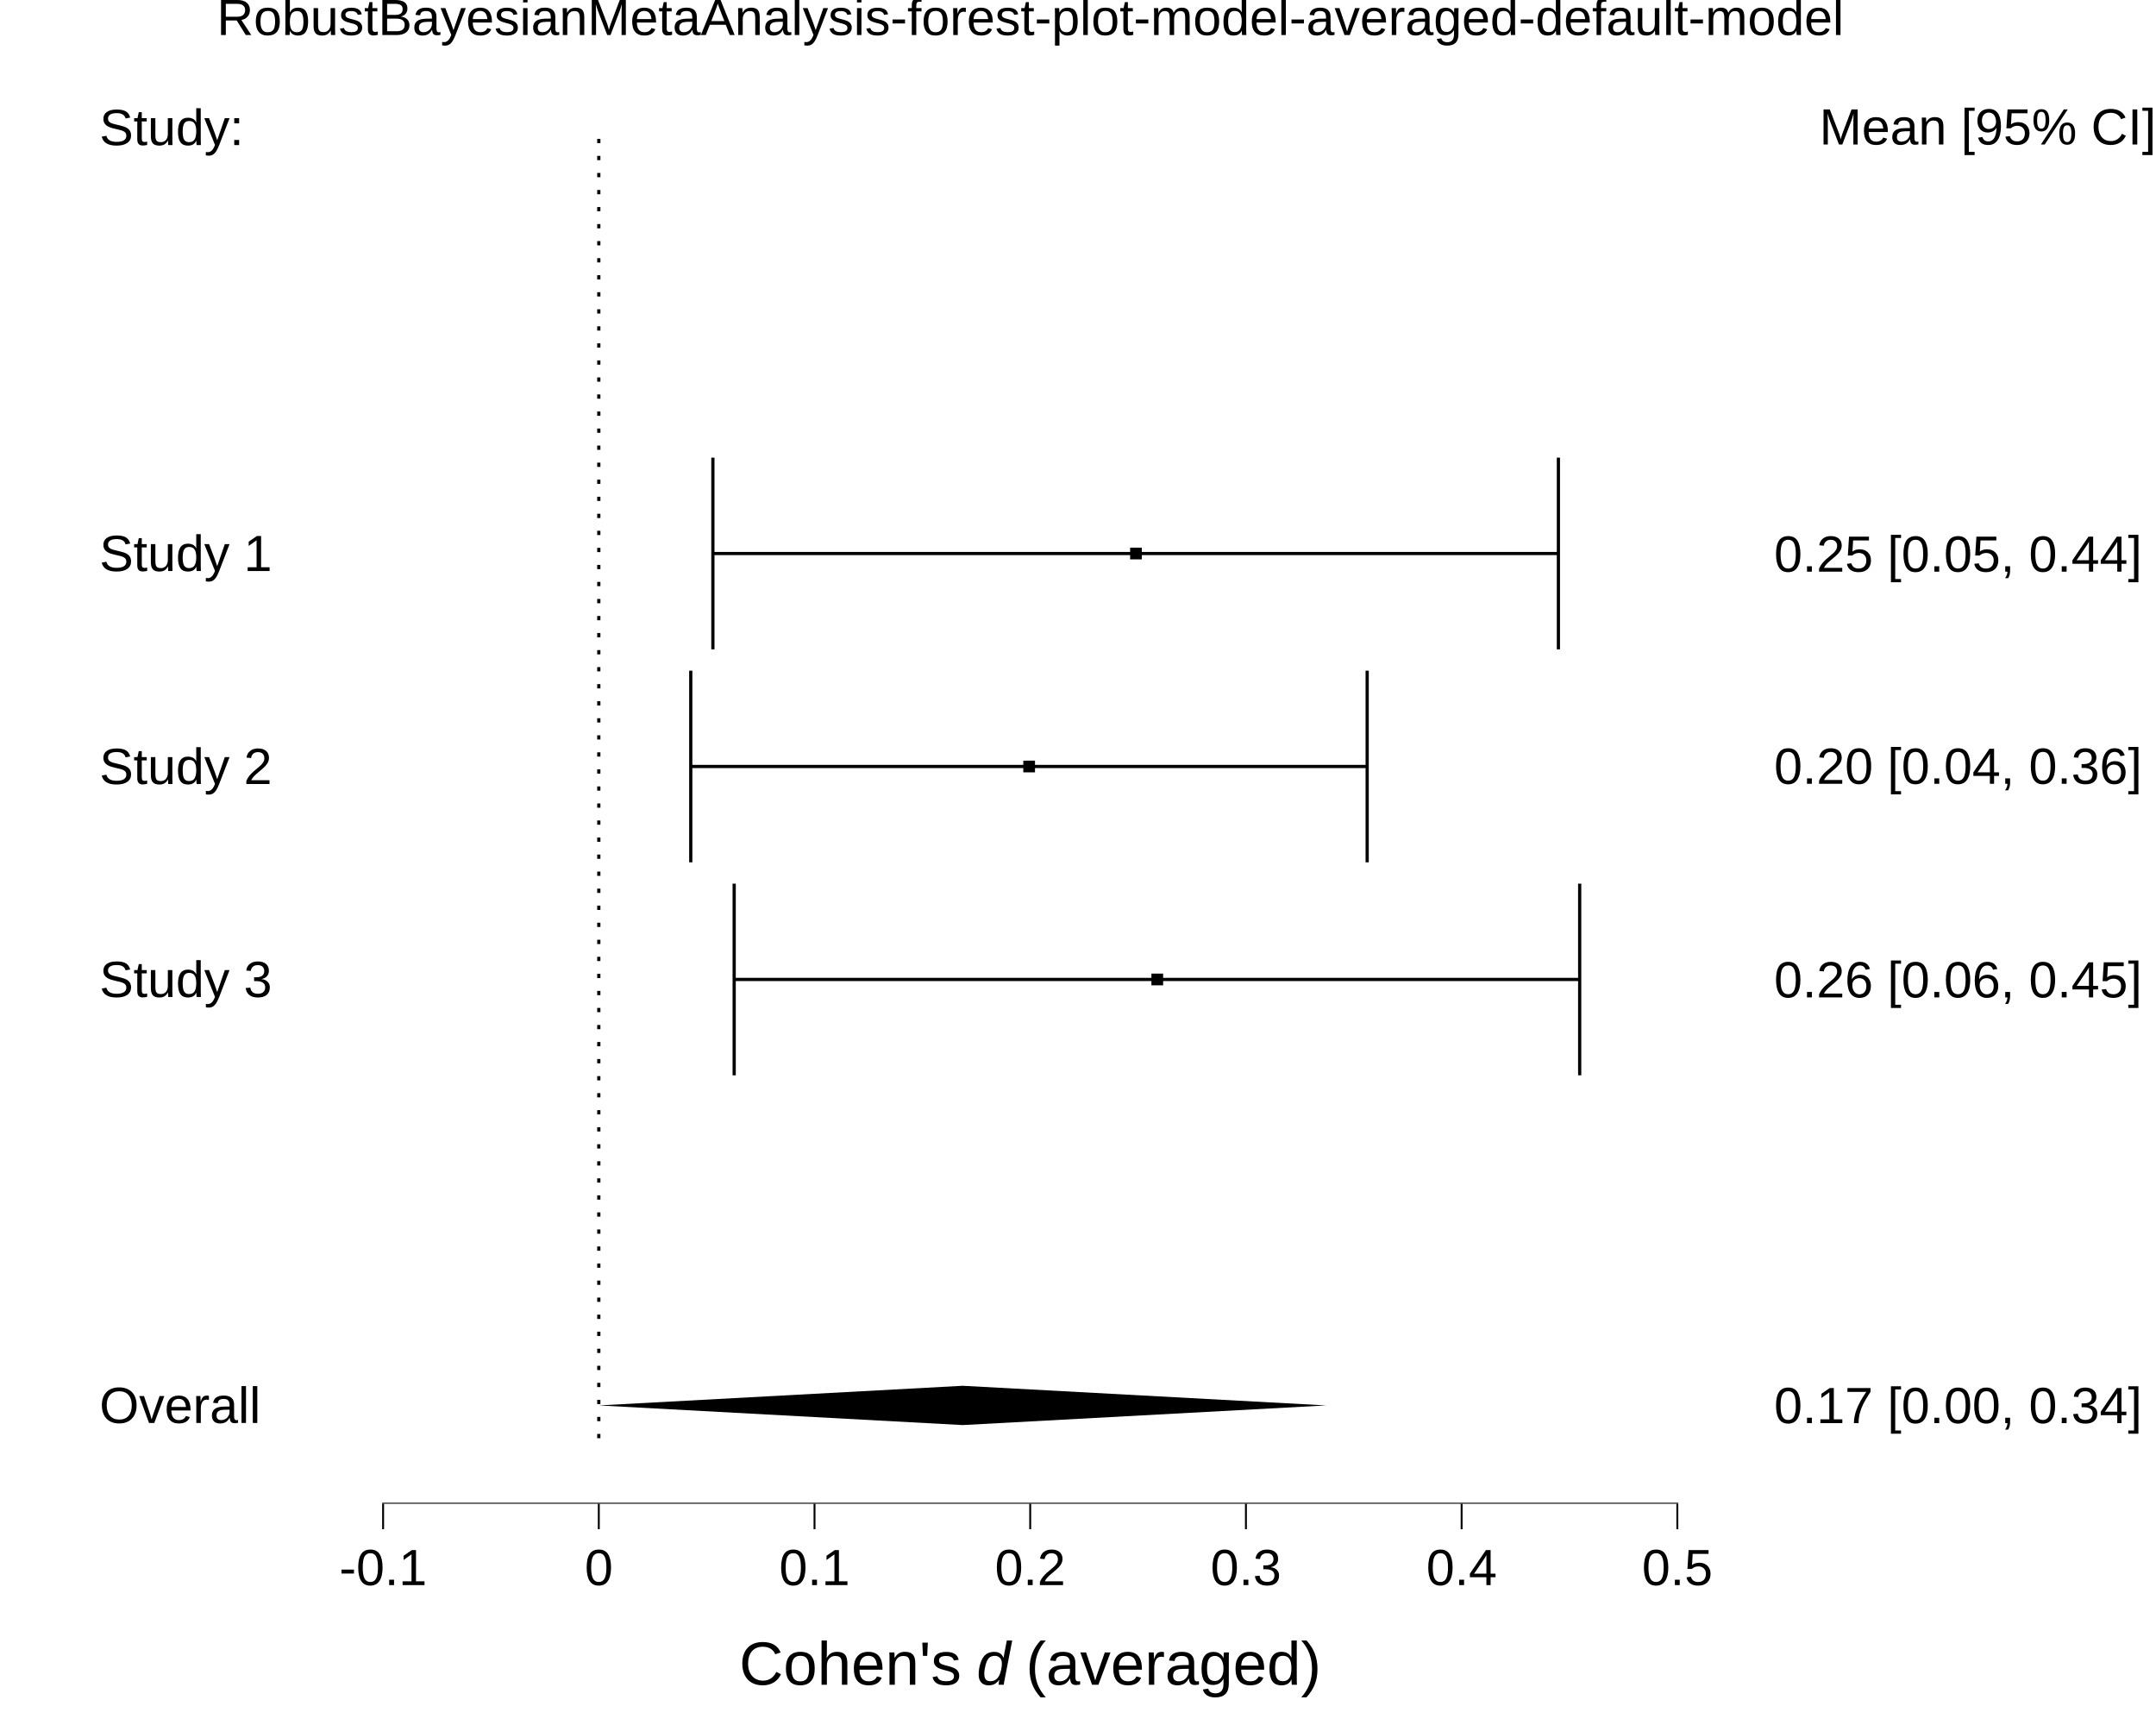
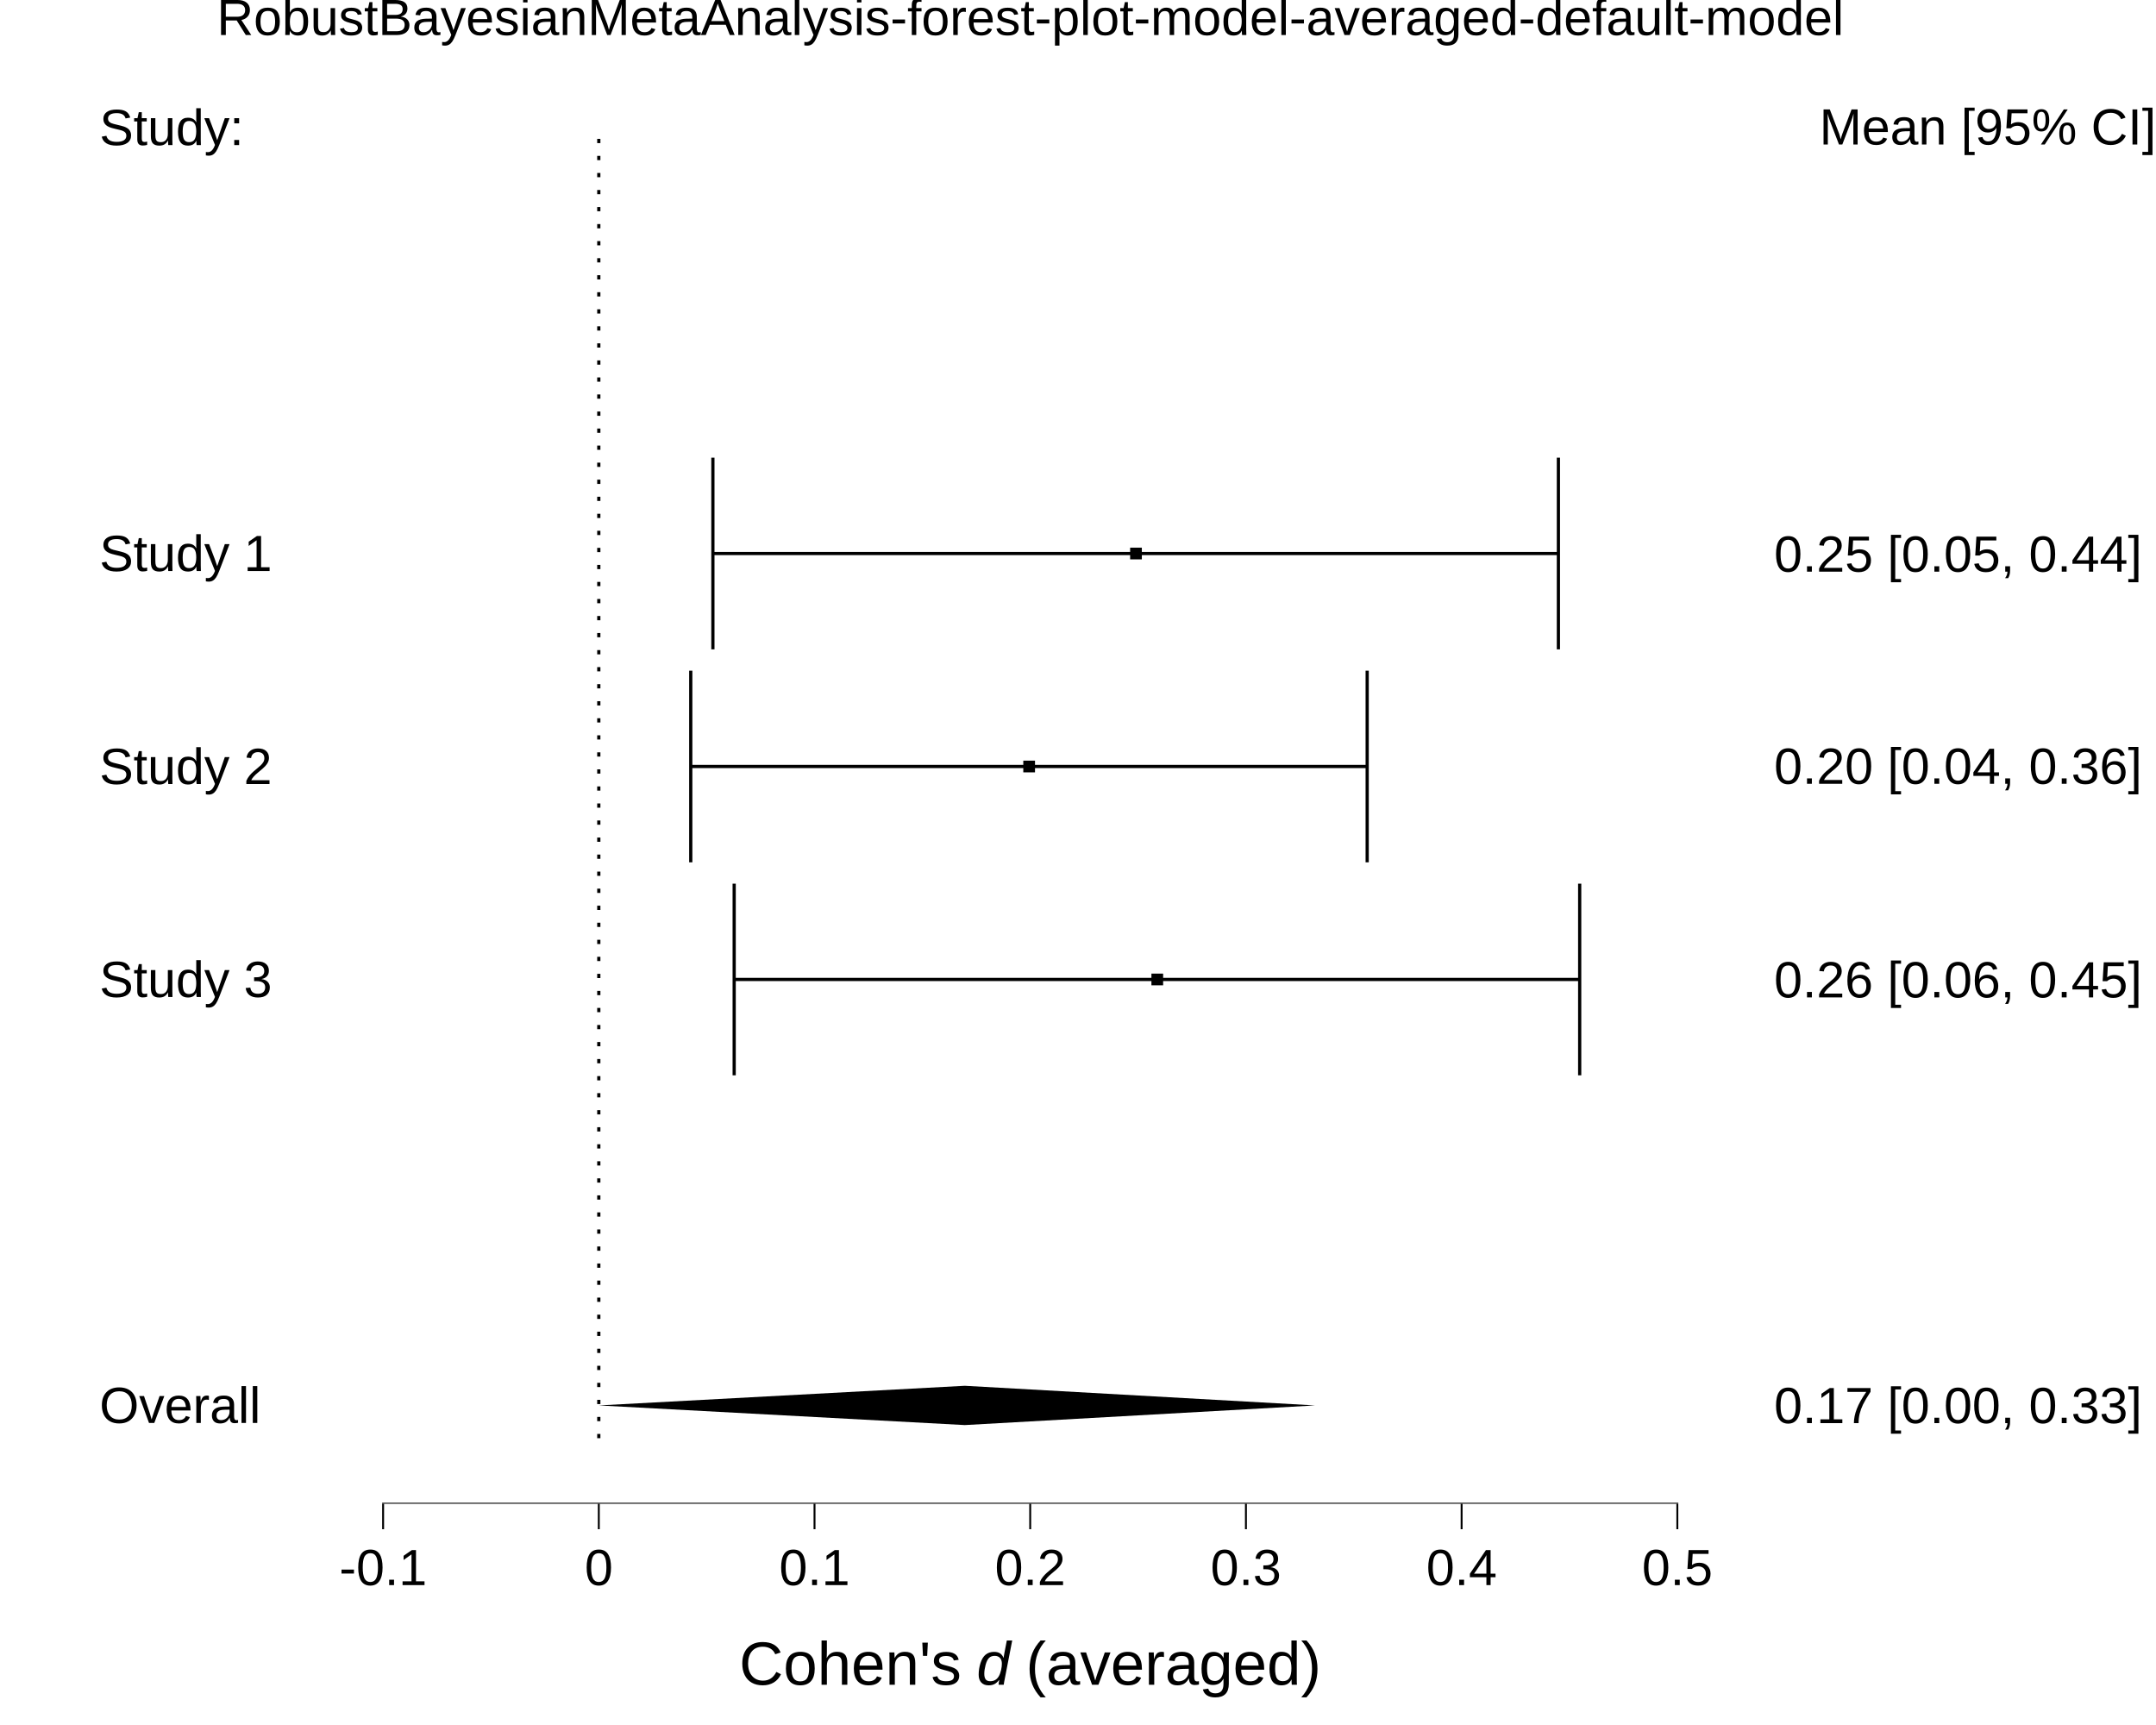
<svg xmlns="http://www.w3.org/2000/svg" viewBox="0 0 720.00 576.00">
  <defs>
    <style type="text/css">
    line, polyline, polygon, path, rect, circle {
      fill: none;
      stroke: #000000;
      stroke-linecap: round;
      stroke-linejoin: round;
      stroke-miterlimit: 10.00;
    }
  </style>
  </defs>
  <rect width="100%" height="100%" style="stroke: none; fill: #FFFFFF;" />
  <rect x="0.00" y="0.00" width="720.00" height="576.00" style="stroke-width: 10.67; stroke: none;" />
  <defs>
    <clipPath id="cpMTA2LjMzfDU4MS43Nnw1MDIuMTF8MjAuNzE=">
      <rect x="106.33" y="20.71" width="475.43" height="481.40" />
    </clipPath>
  </defs>
  <rect x="106.33" y="20.71" width="475.43" height="481.40" style="stroke-width: 10.67; stroke: none;" clip-path="url(#cpMTA2LjMzfDU4MS43Nnw1MDIuMTF8MjAuNzE=)" />
  <polyline points="520.43,216.83 520.43,152.82 " style="stroke-width: 1.07; stroke-linecap: butt;" clip-path="url(#cpMTA2LjMzfDU4MS43Nnw1MDIuMTF8MjAuNzE=)" />
  <polyline points="520.43,184.83 238.07,184.83 " style="stroke-width: 1.07; stroke-linecap: butt;" clip-path="url(#cpMTA2LjMzfDU4MS43Nnw1MDIuMTF8MjAuNzE=)" />
  <polyline points="238.07,216.83 238.07,152.82 " style="stroke-width: 1.07; stroke-linecap: butt;" clip-path="url(#cpMTA2LjMzfDU4MS43Nnw1MDIuMTF8MjAuNzE=)" />
  <polyline points="456.57,287.94 456.57,223.94 " style="stroke-width: 1.07; stroke-linecap: butt;" clip-path="url(#cpMTA2LjMzfDU4MS43Nnw1MDIuMTF8MjAuNzE=)" />
  <polyline points="456.57,255.94 230.68,255.94 " style="stroke-width: 1.07; stroke-linecap: butt;" clip-path="url(#cpMTA2LjMzfDU4MS43Nnw1MDIuMTF8MjAuNzE=)" />
  <polyline points="230.68,287.94 230.68,223.94 " style="stroke-width: 1.07; stroke-linecap: butt;" clip-path="url(#cpMTA2LjMzfDU4MS43Nnw1MDIuMTF8MjAuNzE=)" />
  <polyline points="527.54,359.06 527.54,295.06 " style="stroke-width: 1.07; stroke-linecap: butt;" clip-path="url(#cpMTA2LjMzfDU4MS43Nnw1MDIuMTF8MjAuNzE=)" />
  <polyline points="527.54,327.06 245.18,327.06 " style="stroke-width: 1.07; stroke-linecap: butt;" clip-path="url(#cpMTA2LjMzfDU4MS43Nnw1MDIuMTF8MjAuNzE=)" />
  <polyline points="245.18,359.06 245.18,295.06 " style="stroke-width: 1.07; stroke-linecap: butt;" clip-path="url(#cpMTA2LjMzfDU4MS43Nnw1MDIuMTF8MjAuNzE=)" />
  <polygon points="377.41,186.78 381.32,186.78 381.32,182.87 377.41,182.87 " style="stroke-width: 0.71; stroke: none; fill: #000000;" clip-path="url(#cpMTA2LjMzfDU4MS43Nnw1MDIuMTF8MjAuNzE=)" />
  <polygon points="341.73,257.90 345.64,257.90 345.64,253.99 341.73,253.99 " style="stroke-width: 0.71; stroke: none; fill: #000000;" clip-path="url(#cpMTA2LjMzfDU4MS43Nnw1MDIuMTF8MjAuNzE=)" />
  <polygon points="384.52,329.01 388.43,329.01 388.43,325.10 384.52,325.10 " style="stroke-width: 0.71; stroke: none; fill: #000000;" clip-path="url(#cpMTA2LjMzfDU4MS43Nnw1MDIuMTF8MjAuNzE=)" />
-   <polygon points="199.97,469.29 321.50,475.85 442.88,469.29 321.50,462.73 " style="stroke-width: 1.07; stroke: none; fill: #000000;" clip-path="url(#cpMTA2LjMzfDU4MS43Nnw1MDIuMTF8MjAuNzE=)" />
+   <polygon points="199.97,469.29 322.19,475.85 439.18,469.29 322.19,462.73 " style="stroke-width: 1.07; stroke: none; fill: #000000;" clip-path="url(#cpMTA2LjMzfDU4MS43Nnw1MDIuMTF8MjAuNzE=)" />
  <polyline points="199.97,480.23 199.97,42.60 " style="stroke-width: 1.07; stroke-dasharray: 1.42,4.27; stroke-linecap: butt;" clip-path="url(#cpMTA2LjMzfDU4MS43Nnw1MDIuMTF8MjAuNzE=)" />
  <line x1="127.62" y1="502.11" x2="560.47" y2="502.11" style="stroke-width: 0.64; stroke-linecap: butt;" clip-path="url(#cpMTA2LjMzfDU4MS43Nnw1MDIuMTF8MjAuNzE=)" />
  <rect x="106.33" y="20.71" width="475.43" height="481.40" style="stroke-width: 0.00; stroke: none;" clip-path="url(#cpMTA2LjMzfDU4MS43Nnw1MDIuMTF8MjAuNzE=)" />
  <defs>
    <clipPath id="cpMC4wMHw3MjAuMDB8NTc2LjAwfDAuMDA=">
      <rect x="0.00" y="0.00" width="720.00" height="576.00" />
    </clipPath>
  </defs>
  <g clip-path="url(#cpMC4wMHw3MjAuMDB8NTc2LjAwfDAuMDA=)">
    <text x="33.21" y="475.14" style="font-size: 17.00px; font-family: Liberation Sans;" textLength="53.84px" lengthAdjust="spacingAndGlyphs">Overall</text>
  </g>
  <g clip-path="url(#cpMC4wMHw3MjAuMDB8NTc2LjAwfDAuMDA=)">
    <text x="33.21" y="332.91" style="font-size: 17.00px; font-family: Liberation Sans;" textLength="57.64px" lengthAdjust="spacingAndGlyphs">Study 3</text>
  </g>
  <g clip-path="url(#cpMC4wMHw3MjAuMDB8NTc2LjAwfDAuMDA=)">
    <text x="33.21" y="261.79" style="font-size: 17.00px; font-family: Liberation Sans;" textLength="57.64px" lengthAdjust="spacingAndGlyphs">Study 2</text>
  </g>
  <g clip-path="url(#cpMC4wMHw3MjAuMDB8NTc2LjAwfDAuMDA=)">
    <text x="33.21" y="190.68" style="font-size: 17.00px; font-family: Liberation Sans;" textLength="57.64px" lengthAdjust="spacingAndGlyphs">Study 1</text>
  </g>
  <g clip-path="url(#cpMC4wMHw3MjAuMDB8NTc2LjAwfDAuMDA=)">
    <text x="33.21" y="48.45" style="font-size: 17.00px; font-family: Liberation Sans;" textLength="48.19px" lengthAdjust="spacingAndGlyphs">Study:</text>
  </g>
  <g clip-path="url(#cpMC4wMHw3MjAuMDB8NTc2LjAwfDAuMDA=)">
-     <text x="592.45" y="475.20" style="font-size: 17.00px; font-family: Liberation Sans;" textLength="127.55px" lengthAdjust="spacingAndGlyphs"> 0.17 [0.00, 0.34]</text>
+     <text x="592.45" y="475.20" style="font-size: 17.00px; font-family: Liberation Sans;" textLength="127.55px" lengthAdjust="spacingAndGlyphs"> 0.17 [0.00, 0.33]</text>
  </g>
  <g clip-path="url(#cpMC4wMHw3MjAuMDB8NTc2LjAwfDAuMDA=)">
    <text x="592.45" y="333.04" style="font-size: 17.00px; font-family: Liberation Sans;" textLength="127.55px" lengthAdjust="spacingAndGlyphs"> 0.26 [0.06, 0.45]</text>
  </g>
  <g clip-path="url(#cpMC4wMHw3MjAuMDB8NTc2LjAwfDAuMDA=)">
    <text x="592.45" y="261.72" style="font-size: 17.00px; font-family: Liberation Sans;" textLength="127.55px" lengthAdjust="spacingAndGlyphs"> 0.20 [0.04, 0.36]</text>
  </g>
  <g clip-path="url(#cpMC4wMHw3MjAuMDB8NTc2LjAwfDAuMDA=)">
    <text x="592.45" y="190.89" style="font-size: 17.00px; font-family: Liberation Sans;" textLength="127.55px" lengthAdjust="spacingAndGlyphs"> 0.25 [0.05, 0.44]</text>
  </g>
  <g clip-path="url(#cpMC4wMHw3MjAuMDB8NTc2LjAwfDAuMDA=)">
    <text x="607.59" y="48.25" style="font-size: 17.00px; font-family: Liberation Sans;" textLength="112.41px" lengthAdjust="spacingAndGlyphs">Mean [95% CI]</text>
  </g>
  <polyline points="106.33,502.11 581.76,502.11 " style="stroke-width: 0.00; stroke: none; stroke-linecap: butt;" clip-path="url(#cpMC4wMHw3MjAuMDB8NTc2LjAwfDAuMDA=)" />
  <polyline points="127.94,510.62 127.94,502.11 " style="stroke-width: 0.64; stroke-linecap: butt;" clip-path="url(#cpMC4wMHw3MjAuMDB8NTc2LjAwfDAuMDA=)" />
  <polyline points="199.97,510.62 199.97,502.11 " style="stroke-width: 0.64; stroke-linecap: butt;" clip-path="url(#cpMC4wMHw3MjAuMDB8NTc2LjAwfDAuMDA=)" />
  <polyline points="272.01,510.62 272.01,502.11 " style="stroke-width: 0.64; stroke-linecap: butt;" clip-path="url(#cpMC4wMHw3MjAuMDB8NTc2LjAwfDAuMDA=)" />
  <polyline points="344.04,510.62 344.04,502.11 " style="stroke-width: 0.64; stroke-linecap: butt;" clip-path="url(#cpMC4wMHw3MjAuMDB8NTc2LjAwfDAuMDA=)" />
  <polyline points="416.08,510.62 416.08,502.11 " style="stroke-width: 0.64; stroke-linecap: butt;" clip-path="url(#cpMC4wMHw3MjAuMDB8NTc2LjAwfDAuMDA=)" />
  <polyline points="488.11,510.62 488.11,502.11 " style="stroke-width: 0.64; stroke-linecap: butt;" clip-path="url(#cpMC4wMHw3MjAuMDB8NTc2LjAwfDAuMDA=)" />
  <polyline points="560.15,510.62 560.15,502.11 " style="stroke-width: 0.64; stroke-linecap: butt;" clip-path="url(#cpMC4wMHw3MjAuMDB8NTc2LjAwfDAuMDA=)" />
  <g clip-path="url(#cpMC4wMHw3MjAuMDB8NTc2LjAwfDAuMDA=)">
    <text x="113.30" y="529.29" style="font-size: 17.00px; font-family: Liberation Sans;" textLength="29.28px" lengthAdjust="spacingAndGlyphs">-0.1</text>
  </g>
  <g clip-path="url(#cpMC4wMHw3MjAuMDB8NTc2LjAwfDAuMDA=)">
    <text x="195.25" y="529.29" style="font-size: 17.00px; font-family: Liberation Sans;" textLength="9.45px" lengthAdjust="spacingAndGlyphs">0</text>
  </g>
  <g clip-path="url(#cpMC4wMHw3MjAuMDB8NTc2LjAwfDAuMDA=)">
    <text x="260.20" y="529.29" style="font-size: 17.00px; font-family: Liberation Sans;" textLength="23.62px" lengthAdjust="spacingAndGlyphs">0.1</text>
  </g>
  <g clip-path="url(#cpMC4wMHw3MjAuMDB8NTc2LjAwfDAuMDA=)">
    <text x="332.23" y="529.29" style="font-size: 17.00px; font-family: Liberation Sans;" textLength="23.62px" lengthAdjust="spacingAndGlyphs">0.2</text>
  </g>
  <g clip-path="url(#cpMC4wMHw3MjAuMDB8NTc2LjAwfDAuMDA=)">
    <text x="404.26" y="529.29" style="font-size: 17.00px; font-family: Liberation Sans;" textLength="23.62px" lengthAdjust="spacingAndGlyphs">0.3</text>
  </g>
  <g clip-path="url(#cpMC4wMHw3MjAuMDB8NTc2LjAwfDAuMDA=)">
    <text x="476.30" y="529.29" style="font-size: 17.00px; font-family: Liberation Sans;" textLength="23.62px" lengthAdjust="spacingAndGlyphs">0.4</text>
  </g>
  <g clip-path="url(#cpMC4wMHw3MjAuMDB8NTc2LjAwfDAuMDA=)">
    <text x="548.33" y="529.29" style="font-size: 17.00px; font-family: Liberation Sans;" textLength="23.62px" lengthAdjust="spacingAndGlyphs">0.5</text>
  </g>
  <g clip-path="url(#cpMC4wMHw3MjAuMDB8NTc2LjAwfDAuMDA=)">
    <text x="246.86" y="562.55" style="font-size: 20.40px; font-family: Liberation Sans;" textLength="74.19px" lengthAdjust="spacingAndGlyphs">Cohen's</text>
  </g>
  <g clip-path="url(#cpMC4wMHw3MjAuMDB8NTc2LjAwfDAuMDA=)">
    <text x="321.04" y="562.55" style="font-size: 20.40px; font-family: Symbola;" textLength="5.09px" lengthAdjust="spacingAndGlyphs"> </text>
  </g>
  <g clip-path="url(#cpMC4wMHw3MjAuMDB8NTc2LjAwfDAuMDA=)">
    <text x="326.14" y="562.55" style="font-size: 20.40px; font-style: italic; font-family: Liberation Sans;" textLength="11.34px" lengthAdjust="spacingAndGlyphs">d</text>
  </g>
  <g clip-path="url(#cpMC4wMHw3MjAuMDB8NTc2LjAwfDAuMDA=)">
    <text x="337.48" y="562.55" style="font-size: 20.40px; font-family: Symbola;" textLength="5.09px" lengthAdjust="spacingAndGlyphs"> </text>
  </g>
  <g clip-path="url(#cpMC4wMHw3MjAuMDB8NTc2LjAwfDAuMDA=)">
    <text x="342.57" y="562.55" style="font-size: 20.40px; font-family: Liberation Sans;" textLength="98.66px" lengthAdjust="spacingAndGlyphs">(averaged)</text>
  </g>
  <g clip-path="url(#cpMC4wMHw3MjAuMDB8NTc2LjAwfDAuMDA=)">
    <text x="72.43" y="11.70" style="font-size: 17.00px; font-family: Liberation Sans;" textLength="543.23px" lengthAdjust="spacingAndGlyphs">RobustBayesianMetaAnalysis-forest-plot-model-averaged-default-model</text>
  </g>
</svg>
